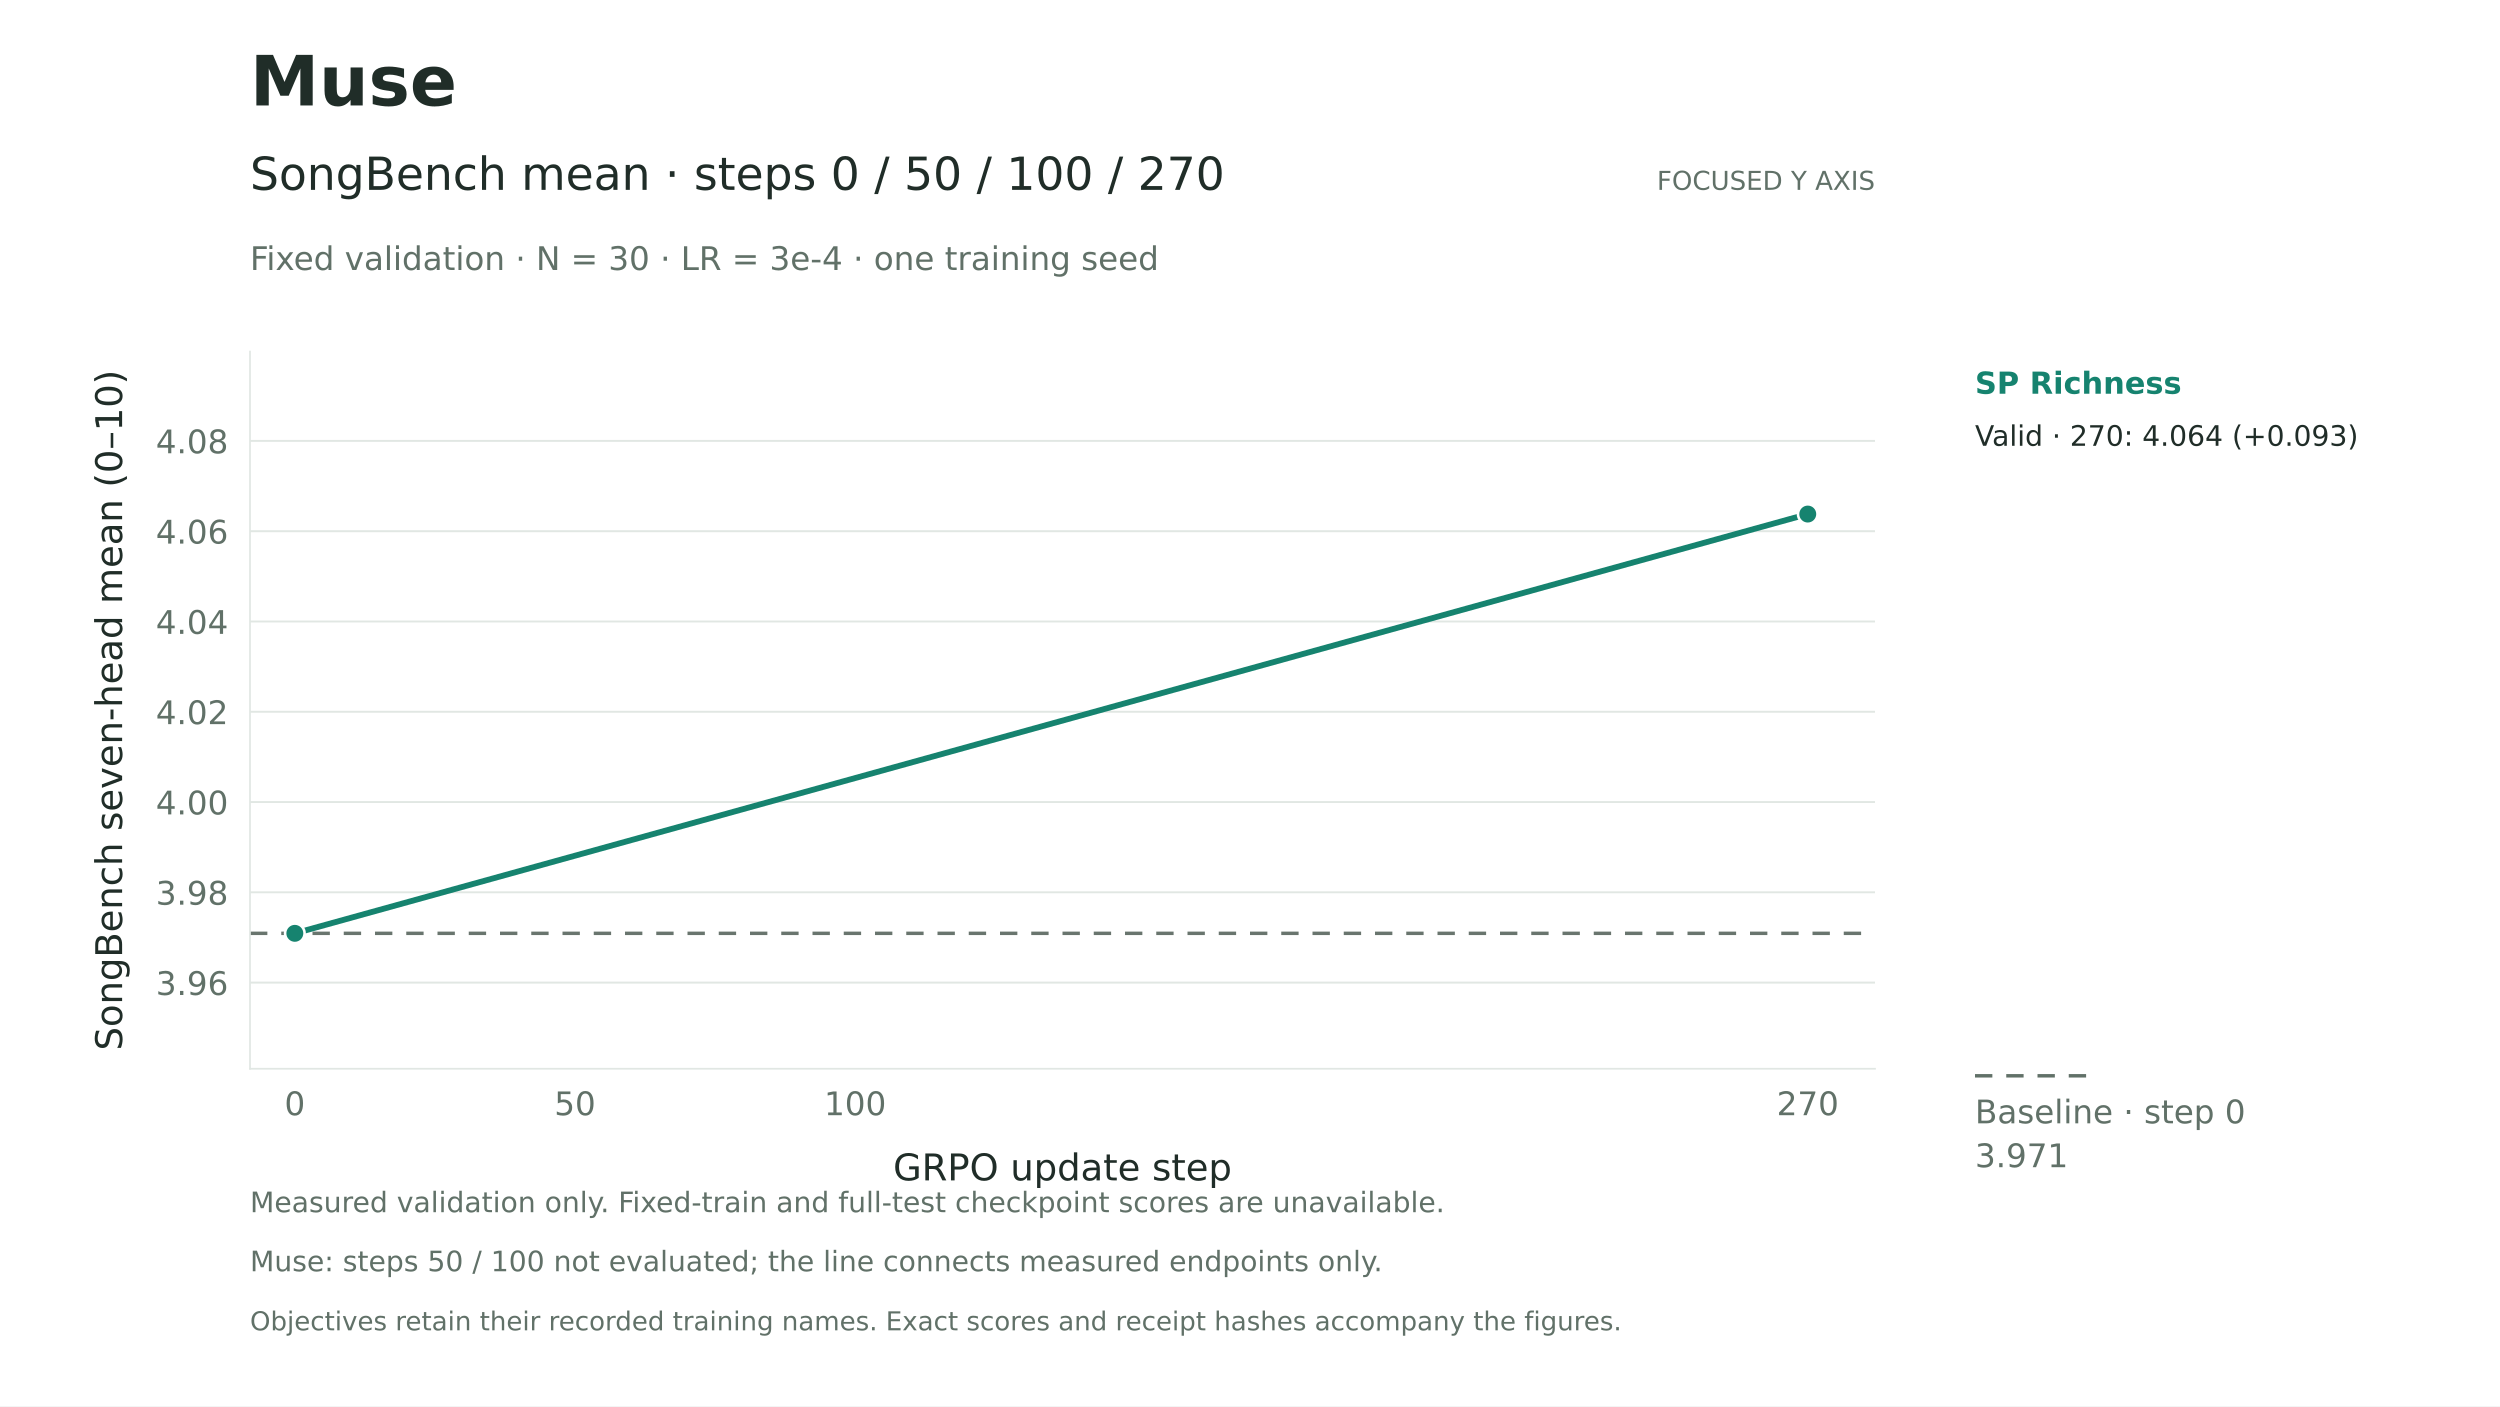
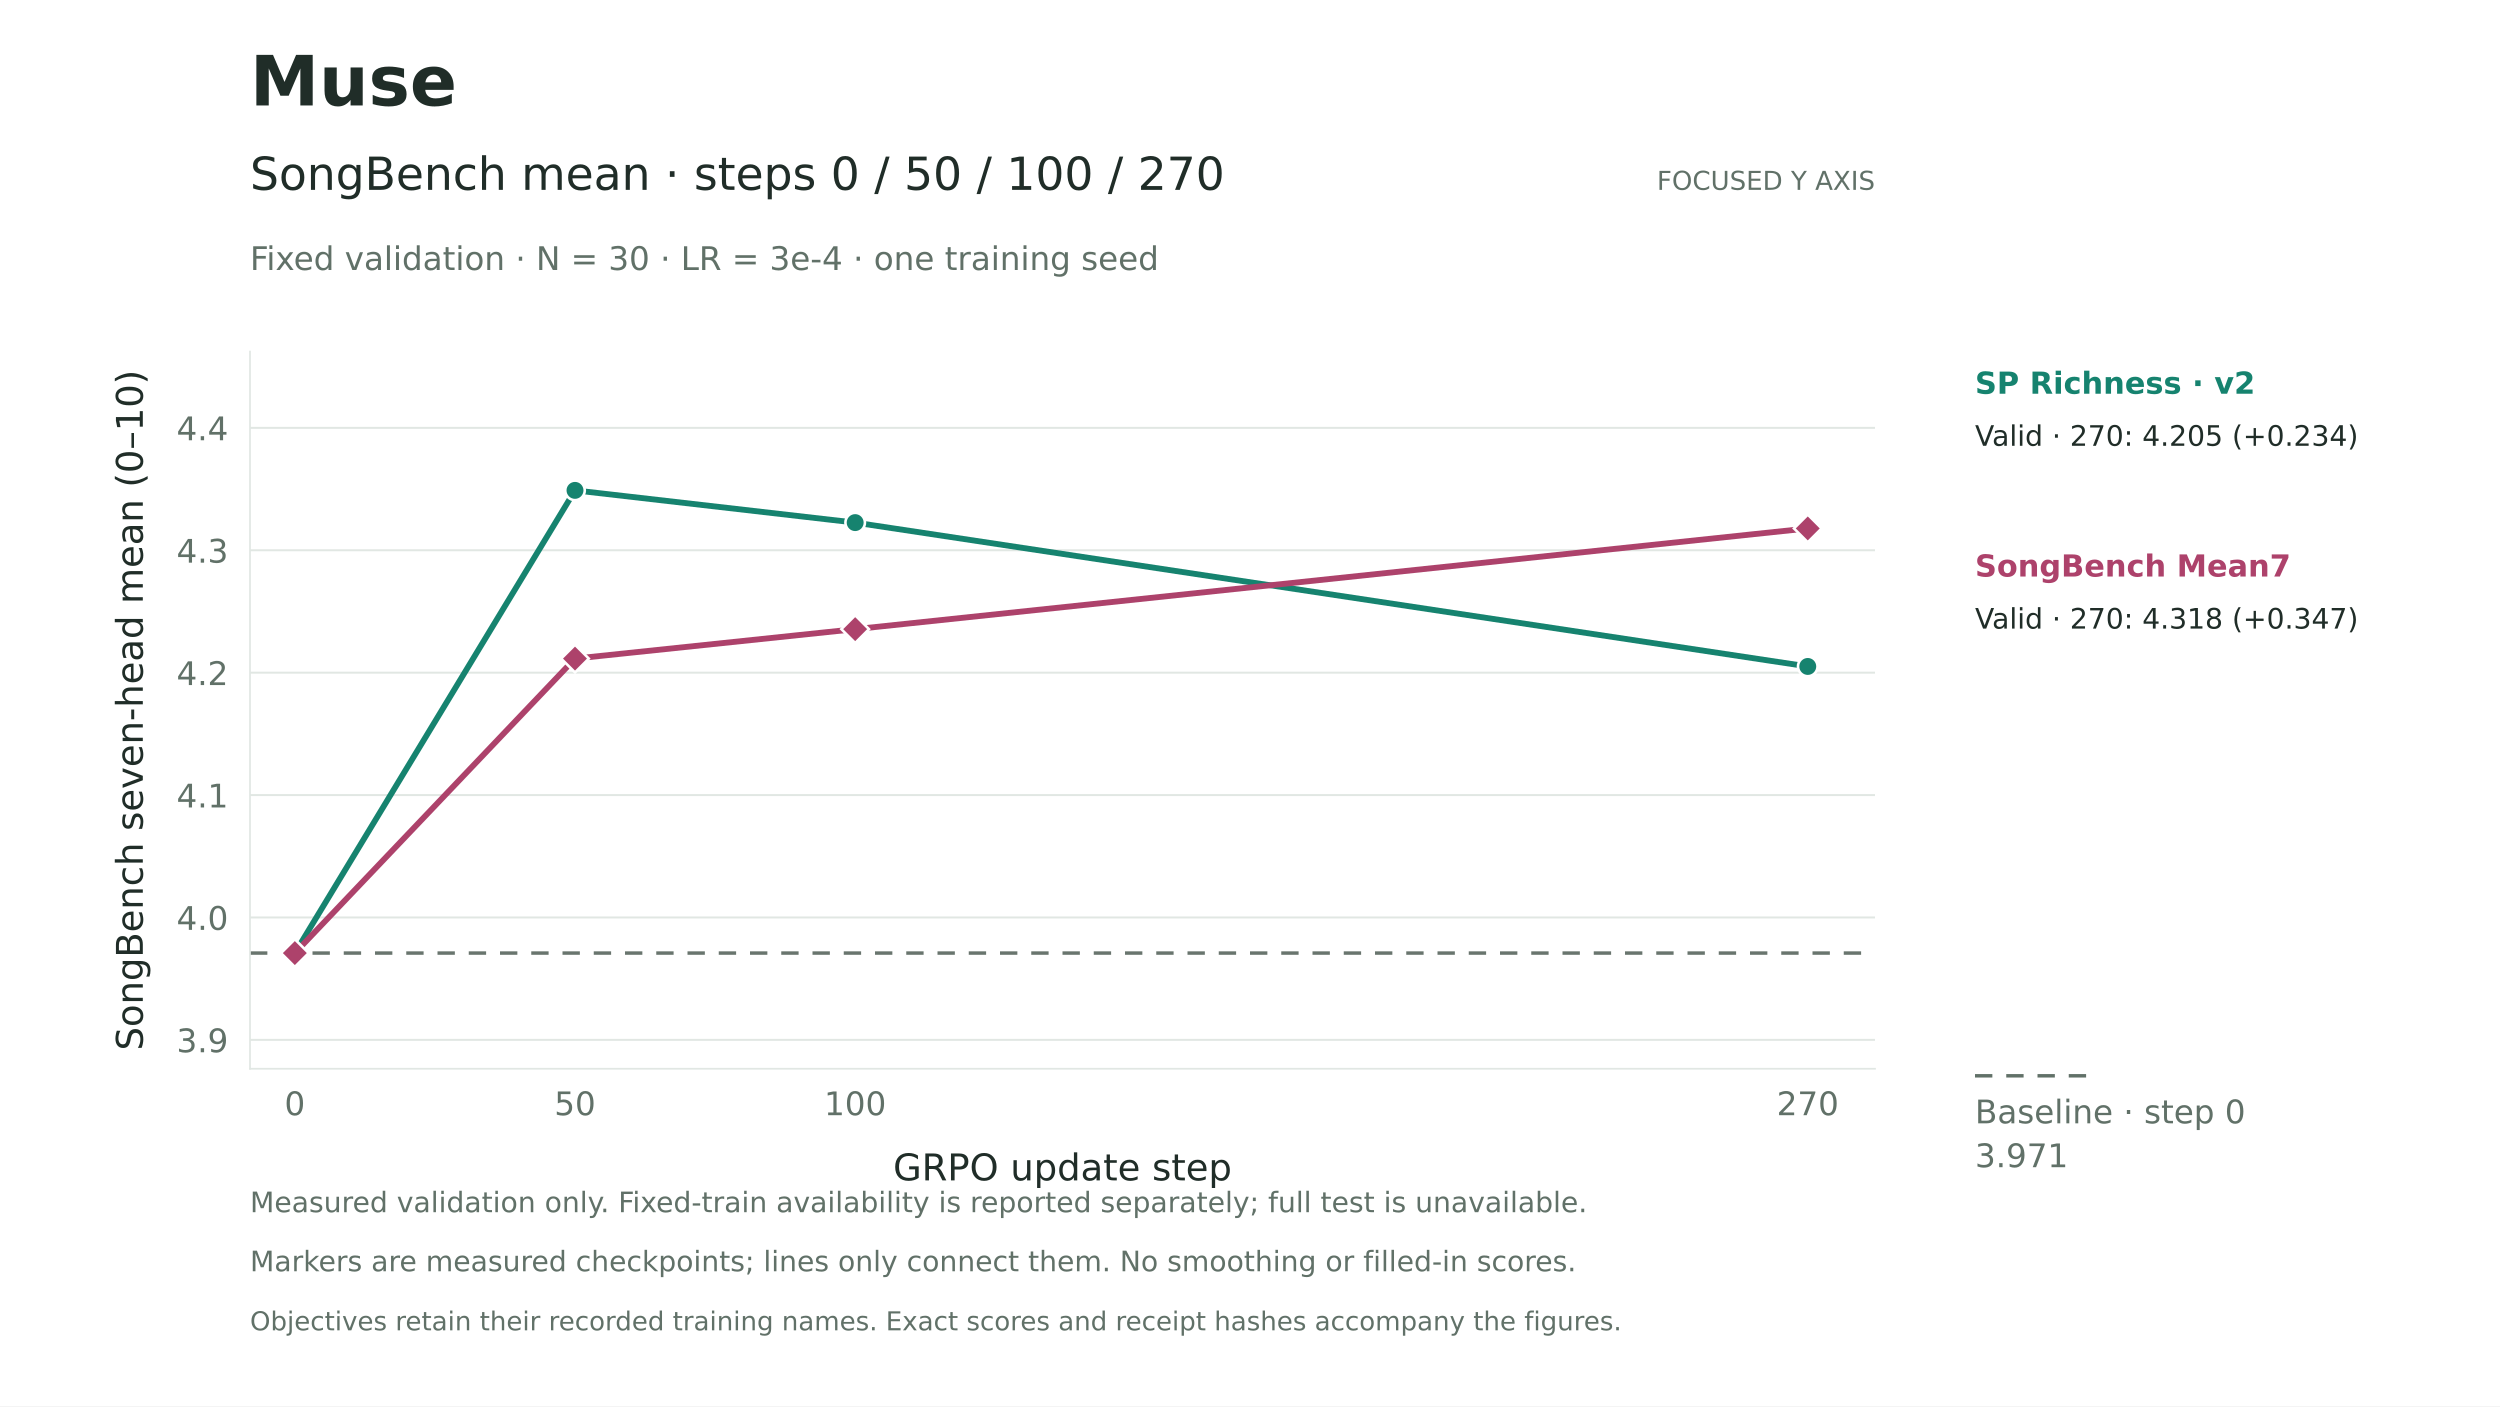
<svg xmlns="http://www.w3.org/2000/svg" xmlns:xlink="http://www.w3.org/1999/xlink" width="1152pt" height="648pt" viewBox="0 0 1152 648" version="1.1">
  <defs>
    <style type="text/css">*{stroke-linejoin: round; stroke-linecap: butt}</style>
  </defs>
  <g id="figure_1">
    <g id="patch_1">
      <path d="M 0 648 L 1152 648 L 1152 0 L 0 0 z " style="fill: #ffffff" />
    </g>
    <g id="axes_1">
      <g id="patch_2">
        <path d="M 115.2 492.48 L 864 492.48 L 864 162 L 115.2 162 z " style="fill: #ffffff" />
      </g>
      <g id="line2d_1">
-         <path d="M 115.2 430.078 L 864 430.078 " clip-path="url(#p212b0f3e9f)" style="fill: none; stroke-dasharray: 8,6.4; stroke-dashoffset: 0; stroke: #69756e; stroke-width: 1.6" />
+         <path d="M 115.2 439.177 L 864 439.177 " clip-path="url(#p8d6a53300d)" style="fill: none; stroke-dasharray: 8,6.4; stroke-dashoffset: 0; stroke: #69756e; stroke-width: 1.6" />
      </g>
      <g id="matplotlib.axis_1">
        <g id="xtick_1">
          <g id="line2d_2" />
          <g id="text_1">
            <text style="font-size: 15px; font-family: 'DejaVu Sans'; text-anchor: middle; fill: #617168" x="135.857" y="513.878" transform="rotate(-0 135.8566 513.8777)">0</text>
          </g>
        </g>
        <g id="xtick_2">
          <g id="line2d_3" />
          <g id="text_2">
            <text style="font-size: 15px; font-family: 'DejaVu Sans'; text-anchor: middle; fill: #617168" x="264.96" y="513.878" transform="rotate(-0 264.96 513.8777)">50</text>
          </g>
        </g>
        <g id="xtick_3">
          <g id="line2d_4" />
          <g id="text_3">
            <text style="font-size: 15px; font-family: 'DejaVu Sans'; text-anchor: middle; fill: #617168" x="394.063" y="513.878" transform="rotate(-0 394.0634 513.8777)">100</text>
          </g>
        </g>
        <g id="xtick_4">
          <g id="line2d_5" />
          <g id="text_4">
            <text style="font-size: 15px; font-family: 'DejaVu Sans'; text-anchor: middle; fill: #617168" x="833.015" y="513.878" transform="rotate(-0 833.0152 513.8777)">270</text>
          </g>
        </g>
        <g id="text_5">
          <text style="font-size: 17px; font-family: 'DejaVu Sans'; text-anchor: middle; fill: #202d28" x="489.6" y="543.915" transform="rotate(-0 489.6 543.9145)">GRPO update step</text>
        </g>
      </g>
      <g id="matplotlib.axis_2">
        <g id="ytick_1">
          <g id="line2d_6">
-             <path d="M 115.2 452.783 L 864 452.783 " clip-path="url(#p212b0f3e9f)" style="fill: none; stroke: #e1e7e3; stroke-width: 0.9; stroke-linecap: square" />
+             <path d="M 115.2 479.175 L 864 479.175 " clip-path="url(#p8d6a53300d)" style="fill: none; stroke: #e1e7e3; stroke-width: 0.9; stroke-linecap: square" />
          </g>
          <g id="line2d_7" />
          <g id="text_6">
-             <text style="font-size: 15px; font-family: 'DejaVu Sans'; text-anchor: end; fill: #617168" x="105.2" y="458.482" transform="rotate(-0 105.2 458.4817)">3.96</text>
+             <text style="font-size: 15px; font-family: 'DejaVu Sans'; text-anchor: end; fill: #617168" x="105.2" y="484.873" transform="rotate(-0 105.2 484.8735)">3.9</text>
          </g>
        </g>
        <g id="ytick_2">
          <g id="line2d_8">
-             <path d="M 115.2 411.182 L 864 411.182 " clip-path="url(#p212b0f3e9f)" style="fill: none; stroke: #e1e7e3; stroke-width: 0.9; stroke-linecap: square" />
+             <path d="M 115.2 422.772 L 864 422.772 " clip-path="url(#p8d6a53300d)" style="fill: none; stroke: #e1e7e3; stroke-width: 0.9; stroke-linecap: square" />
          </g>
          <g id="line2d_9" />
          <g id="text_7">
-             <text style="font-size: 15px; font-family: 'DejaVu Sans'; text-anchor: end; fill: #617168" x="105.2" y="416.881" transform="rotate(-0 105.2 416.8806)">3.98</text>
+             <text style="font-size: 15px; font-family: 'DejaVu Sans'; text-anchor: end; fill: #617168" x="105.2" y="428.471" transform="rotate(-0 105.2 428.4712)">4.0</text>
          </g>
        </g>
        <g id="ytick_3">
          <g id="line2d_10">
-             <path d="M 115.2 369.581 L 864 369.581 " clip-path="url(#p212b0f3e9f)" style="fill: none; stroke: #e1e7e3; stroke-width: 0.9; stroke-linecap: square" />
+             <path d="M 115.2 366.37 L 864 366.37 " clip-path="url(#p8d6a53300d)" style="fill: none; stroke: #e1e7e3; stroke-width: 0.9; stroke-linecap: square" />
          </g>
          <g id="line2d_11" />
          <g id="text_8">
-             <text style="font-size: 15px; font-family: 'DejaVu Sans'; text-anchor: end; fill: #617168" x="105.2" y="375.279" transform="rotate(-0 105.2 375.2795)">4.00</text>
+             <text style="font-size: 15px; font-family: 'DejaVu Sans'; text-anchor: end; fill: #617168" x="105.2" y="372.069" transform="rotate(-0 105.2 372.069)">4.1</text>
          </g>
        </g>
        <g id="ytick_4">
          <g id="line2d_12">
-             <path d="M 115.2 327.979 L 864 327.979 " clip-path="url(#p212b0f3e9f)" style="fill: none; stroke: #e1e7e3; stroke-width: 0.9; stroke-linecap: square" />
+             <path d="M 115.2 309.968 L 864 309.968 " clip-path="url(#p8d6a53300d)" style="fill: none; stroke: #e1e7e3; stroke-width: 0.9; stroke-linecap: square" />
          </g>
          <g id="line2d_13" />
          <g id="text_9">
-             <text style="font-size: 15px; font-family: 'DejaVu Sans'; text-anchor: end; fill: #617168" x="105.2" y="333.678" transform="rotate(-0 105.2 333.6783)">4.02</text>
+             <text style="font-size: 15px; font-family: 'DejaVu Sans'; text-anchor: end; fill: #617168" x="105.2" y="315.667" transform="rotate(-0 105.2 315.6667)">4.2</text>
          </g>
        </g>
        <g id="ytick_5">
          <g id="line2d_14">
-             <path d="M 115.2 286.378 L 864 286.378 " clip-path="url(#p212b0f3e9f)" style="fill: none; stroke: #e1e7e3; stroke-width: 0.9; stroke-linecap: square" />
+             <path d="M 115.2 253.566 L 864 253.566 " clip-path="url(#p8d6a53300d)" style="fill: none; stroke: #e1e7e3; stroke-width: 0.9; stroke-linecap: square" />
          </g>
          <g id="line2d_15" />
          <g id="text_10">
-             <text style="font-size: 15px; font-family: 'DejaVu Sans'; text-anchor: end; fill: #617168" x="105.2" y="292.077" transform="rotate(-0 105.2 292.0772)">4.04</text>
+             <text style="font-size: 15px; font-family: 'DejaVu Sans'; text-anchor: end; fill: #617168" x="105.2" y="259.264" transform="rotate(-0 105.2 259.2645)">4.3</text>
          </g>
        </g>
        <g id="ytick_6">
          <g id="line2d_16">
-             <path d="M 115.2 244.777 L 864 244.777 " clip-path="url(#p212b0f3e9f)" style="fill: none; stroke: #e1e7e3; stroke-width: 0.9; stroke-linecap: square" />
+             <path d="M 115.2 197.163 L 864 197.163 " clip-path="url(#p8d6a53300d)" style="fill: none; stroke: #e1e7e3; stroke-width: 0.9; stroke-linecap: square" />
          </g>
          <g id="line2d_17" />
          <g id="text_11">
-             <text style="font-size: 15px; font-family: 'DejaVu Sans'; text-anchor: end; fill: #617168" x="105.2" y="250.476" transform="rotate(-0 105.2 250.4761)">4.06</text>
+             <text style="font-size: 15px; font-family: 'DejaVu Sans'; text-anchor: end; fill: #617168" x="105.2" y="202.862" transform="rotate(-0 105.2 202.8622)">4.4</text>
          </g>
        </g>
-         <g id="ytick_7">
-           <g id="line2d_18">
-             <path d="M 115.2 203.176 L 864 203.176 " clip-path="url(#p212b0f3e9f)" style="fill: none; stroke: #e1e7e3; stroke-width: 0.9; stroke-linecap: square" />
-           </g>
-           <g id="line2d_19" />
-           <g id="text_12">
-             <text style="font-size: 15px; font-family: 'DejaVu Sans'; text-anchor: end; fill: #617168" x="105.2" y="208.875" transform="rotate(-0 105.2 208.8749)">4.08</text>
-           </g>
-         </g>
-         <g id="text_13">
-           <text style="font-size: 17px; font-family: 'DejaVu Sans'; text-anchor: middle; fill: #202d28" x="56.266" y="327.24" transform="rotate(-90 56.26609 327.24)">SongBench seven-head mean (0–10)</text>
+         <g id="text_12">
+           <text style="font-size: 17px; font-family: 'DejaVu Sans'; text-anchor: middle; fill: #202d28" x="65.81" y="327.24" transform="rotate(-90 65.80984 327.24)">SongBench seven-head mean (0–10)</text>
        </g>
      </g>
      <g id="patch_3">
        <path d="M 115.2 492.48 L 115.2 162 " style="fill: none; stroke: #e1e7e3; stroke-width: 0.8; stroke-linejoin: miter; stroke-linecap: square" />
      </g>
      <g id="patch_4">
        <path d="M 115.2 492.48 L 864 492.48 " style="fill: none; stroke: #e1e7e3; stroke-width: 0.8; stroke-linejoin: miter; stroke-linecap: square" />
      </g>
-       <g id="line2d_20">
-         <path d="M 135.857 430.078 L 833.015 236.882 " clip-path="url(#p212b0f3e9f)" style="fill: none; stroke: #16836f; stroke-width: 2.7; stroke-linecap: square" />
+       <g id="line2d_18">
+         <path d="M 135.857 439.177 L 264.96 225.964 L 394.063 240.818 L 833.015 307.1 " clip-path="url(#p8d6a53300d)" style="fill: none; stroke: #16836f; stroke-width: 2.7; stroke-linecap: square" />
        <defs>
-           <path id="m585ce6c55c" d="M 0 4.5 C 1.193 4.5 2.338 4.026 3.182 3.182 C 4.026 2.338 4.5 1.193 4.5 0 C 4.5 -1.193 4.026 -2.338 3.182 -3.182 C 2.338 -4.026 1.193 -4.5 0 -4.5 C -1.193 -4.5 -2.338 -4.026 -3.182 -3.182 C -4.026 -2.338 -4.5 -1.193 -4.5 0 C -4.5 1.193 -4.026 2.338 -3.182 3.182 C -2.338 4.026 -1.193 4.5 0 4.5 z " style="stroke: #ffffff; stroke-width: 1.2" />
+           <path id="m5c8aa912bc" d="M 0 4.5 C 1.193 4.5 2.338 4.026 3.182 3.182 C 4.026 2.338 4.5 1.193 4.5 0 C 4.5 -1.193 4.026 -2.338 3.182 -3.182 C 2.338 -4.026 1.193 -4.5 0 -4.5 C -1.193 -4.5 -2.338 -4.026 -3.182 -3.182 C -4.026 -2.338 -4.5 -1.193 -4.5 0 C -4.5 1.193 -4.026 2.338 -3.182 3.182 C -2.338 4.026 -1.193 4.5 0 4.5 z " style="stroke: #ffffff; stroke-width: 1.2" />
        </defs>
-         <g clip-path="url(#p212b0f3e9f)">
-           <use xlink:href="#m585ce6c55c" x="135.857" y="430.078" style="fill: #16836f; stroke: #ffffff; stroke-width: 1.2" />
-           <use xlink:href="#m585ce6c55c" x="833.015" y="236.882" style="fill: #16836f; stroke: #ffffff; stroke-width: 1.2" />
+         <g clip-path="url(#p8d6a53300d)">
+           <use xlink:href="#m5c8aa912bc" x="135.857" y="439.177" style="fill: #16836f; stroke: #ffffff; stroke-width: 1.2" />
+           <use xlink:href="#m5c8aa912bc" x="264.96" y="225.964" style="fill: #16836f; stroke: #ffffff; stroke-width: 1.2" />
+           <use xlink:href="#m5c8aa912bc" x="394.063" y="240.818" style="fill: #16836f; stroke: #ffffff; stroke-width: 1.2" />
+           <use xlink:href="#m5c8aa912bc" x="833.015" y="307.1" style="fill: #16836f; stroke: #ffffff; stroke-width: 1.2" />
+         </g>
+       </g>
+       <g id="line2d_19">
+         <path d="M 135.857 439.177 L 264.96 303.473 L 394.063 289.908 L 833.015 243.502 " clip-path="url(#p8d6a53300d)" style="fill: none; stroke: #ad426b; stroke-width: 2.7; stroke-linecap: square" />
+         <defs>
+           <path id="m0ac45f8639" d="M -0 6.364 L 6.364 0 L 0 -6.364 L -6.364 -0 z " style="stroke: #ffffff; stroke-width: 1.2; stroke-linejoin: miter" />
+         </defs>
+         <g clip-path="url(#p8d6a53300d)">
+           <use xlink:href="#m0ac45f8639" x="135.857" y="439.177" style="fill: #ad426b; stroke: #ffffff; stroke-width: 1.2; stroke-linejoin: miter" />
+           <use xlink:href="#m0ac45f8639" x="264.96" y="303.473" style="fill: #ad426b; stroke: #ffffff; stroke-width: 1.2; stroke-linejoin: miter" />
+           <use xlink:href="#m0ac45f8639" x="394.063" y="289.908" style="fill: #ad426b; stroke: #ffffff; stroke-width: 1.2; stroke-linejoin: miter" />
+           <use xlink:href="#m0ac45f8639" x="833.015" y="243.502" style="fill: #ad426b; stroke: #ffffff; stroke-width: 1.2; stroke-linejoin: miter" />
        </g>
      </g>
    </g>
-     <g id="line2d_21">
+     <g id="line2d_20">
      <path d="M 910.08 495.72 L 961.92 495.72 " style="fill: none; stroke-dasharray: 8,6.4; stroke-dashoffset: 0; stroke: #617168; stroke-width: 1.6" />
    </g>
-     <g id="text_14">
+     <g id="text_13">
      <text style="font-weight: 700; font-size: 32px; font-family: 'DejaVu Sans'; text-anchor: start; fill: #202d28" x="115.2" y="48.6" transform="rotate(-0 115.2 48.6)">Muse</text>
    </g>
-     <g id="text_15">
+     <g id="text_14">
      <text style="font-size: 21px; font-family: 'DejaVu Sans'; text-anchor: start; fill: #202d28" x="115.2" y="87.48" transform="rotate(-0 115.2 87.48)">SongBench mean · steps 0 / 50 / 100 / 270</text>
    </g>
-     <g id="text_16">
+     <g id="text_15">
      <text style="font-size: 15px; font-family: 'DejaVu Sans'; text-anchor: start; fill: #617168" x="115.2" y="124.416" transform="rotate(-0 115.2 124.416)">Fixed validation · N = 30 · LR = 3e-4 · one training seed</text>
    </g>
-     <g id="text_17">
+     <g id="text_16">
      <text style="font-size: 12px; font-family: 'DejaVu Sans'; text-anchor: end; fill: #617168" x="864" y="87.48" transform="rotate(-0 864 87.48)">FOCUSED Y AXIS</text>
    </g>
+     <g id="text_17">
+       <text style="font-weight: 700; font-size: 14px; font-family: 'DejaVu Sans'; text-anchor: start; fill: #16836f" x="910.08" y="181.44" transform="rotate(-0 910.08 181.44)">SP Richness · v2</text>
+     </g>
    <g id="text_18">
-       <text style="font-weight: 700; font-size: 14px; font-family: 'DejaVu Sans'; text-anchor: start; fill: #16836f" x="910.08" y="181.44" transform="rotate(-0 910.08 181.44)">SP Richness</text>
+       <text style="font-size: 13px; font-family: 'DejaVu Sans'; text-anchor: start; fill: #202d28" x="910.08" y="205.416" transform="rotate(-0 910.08 205.416)">Valid · 270: 4.205  (+0.234)</text>
    </g>
    <g id="text_19">
-       <text style="font-size: 13px; font-family: 'DejaVu Sans'; text-anchor: start; fill: #202d28" x="910.08" y="205.416" transform="rotate(-0 910.08 205.416)">Valid · 270: 4.064  (+0.093)</text>
+       <text style="font-weight: 700; font-size: 14px; font-family: 'DejaVu Sans'; text-anchor: start; fill: #ad426b" x="910.08" y="265.68" transform="rotate(-0 910.08 265.68)">SongBench Mean7</text>
    </g>
    <g id="text_20">
+       <text style="font-size: 13px; font-family: 'DejaVu Sans'; text-anchor: start; fill: #202d28" x="910.08" y="289.656" transform="rotate(-0 910.08 289.656)">Valid · 270: 4.318  (+0.347)</text>
+     </g>
+     <g id="text_21">
      <text style="font-size: 15px; font-family: 'DejaVu Sans'; fill: #617168" transform="translate(910.08 517.624)">Baseline · step 0</text>
      <text style="font-size: 15px; font-family: 'DejaVu Sans'; fill: #617168" transform="translate(910.08 537.84)">3.971</text>
    </g>
-     <g id="text_21">
-       <text style="font-size: 13px; font-family: 'DejaVu Sans'; text-anchor: start; fill: #617168" x="115.2" y="558.576" transform="rotate(-0 115.2 558.576)">Measured validation only. Fixed-train and full-test checkpoint scores are unavailable.</text>
-     </g>
    <g id="text_22">
-       <text style="font-size: 13px; font-family: 'DejaVu Sans'; text-anchor: start; fill: #617168" x="115.2" y="585.792" transform="rotate(-0 115.2 585.792)">Muse: steps 50 / 100 not evaluated; the line connects measured endpoints only.</text>
+       <text style="font-size: 13px; font-family: 'DejaVu Sans'; text-anchor: start; fill: #617168" x="115.2" y="558.576" transform="rotate(-0 115.2 558.576)">Measured validation only. Fixed-train availability is reported separately; full test is unavailable.</text>
    </g>
    <g id="text_23">
+       <text style="font-size: 13px; font-family: 'DejaVu Sans'; text-anchor: start; fill: #617168" x="115.2" y="585.792" transform="rotate(-0 115.2 585.792)">Markers are measured checkpoints; lines only connect them. No smoothing or filled-in scores.</text>
+     </g>
+     <g id="text_24">
      <text style="font-size: 12px; font-family: 'DejaVu Sans'; text-anchor: start; fill: #617168" x="115.2" y="613.008" transform="rotate(-0 115.2 613.008)">Objectives retain their recorded training names. Exact scores and receipt hashes accompany the figures.</text>
    </g>
  </g>
  <defs>
-     <clipPath id="p212b0f3e9f">
+     <clipPath id="p8d6a53300d">
      <rect x="115.2" y="162" width="748.8" height="330.48" />
    </clipPath>
  </defs>
</svg>
